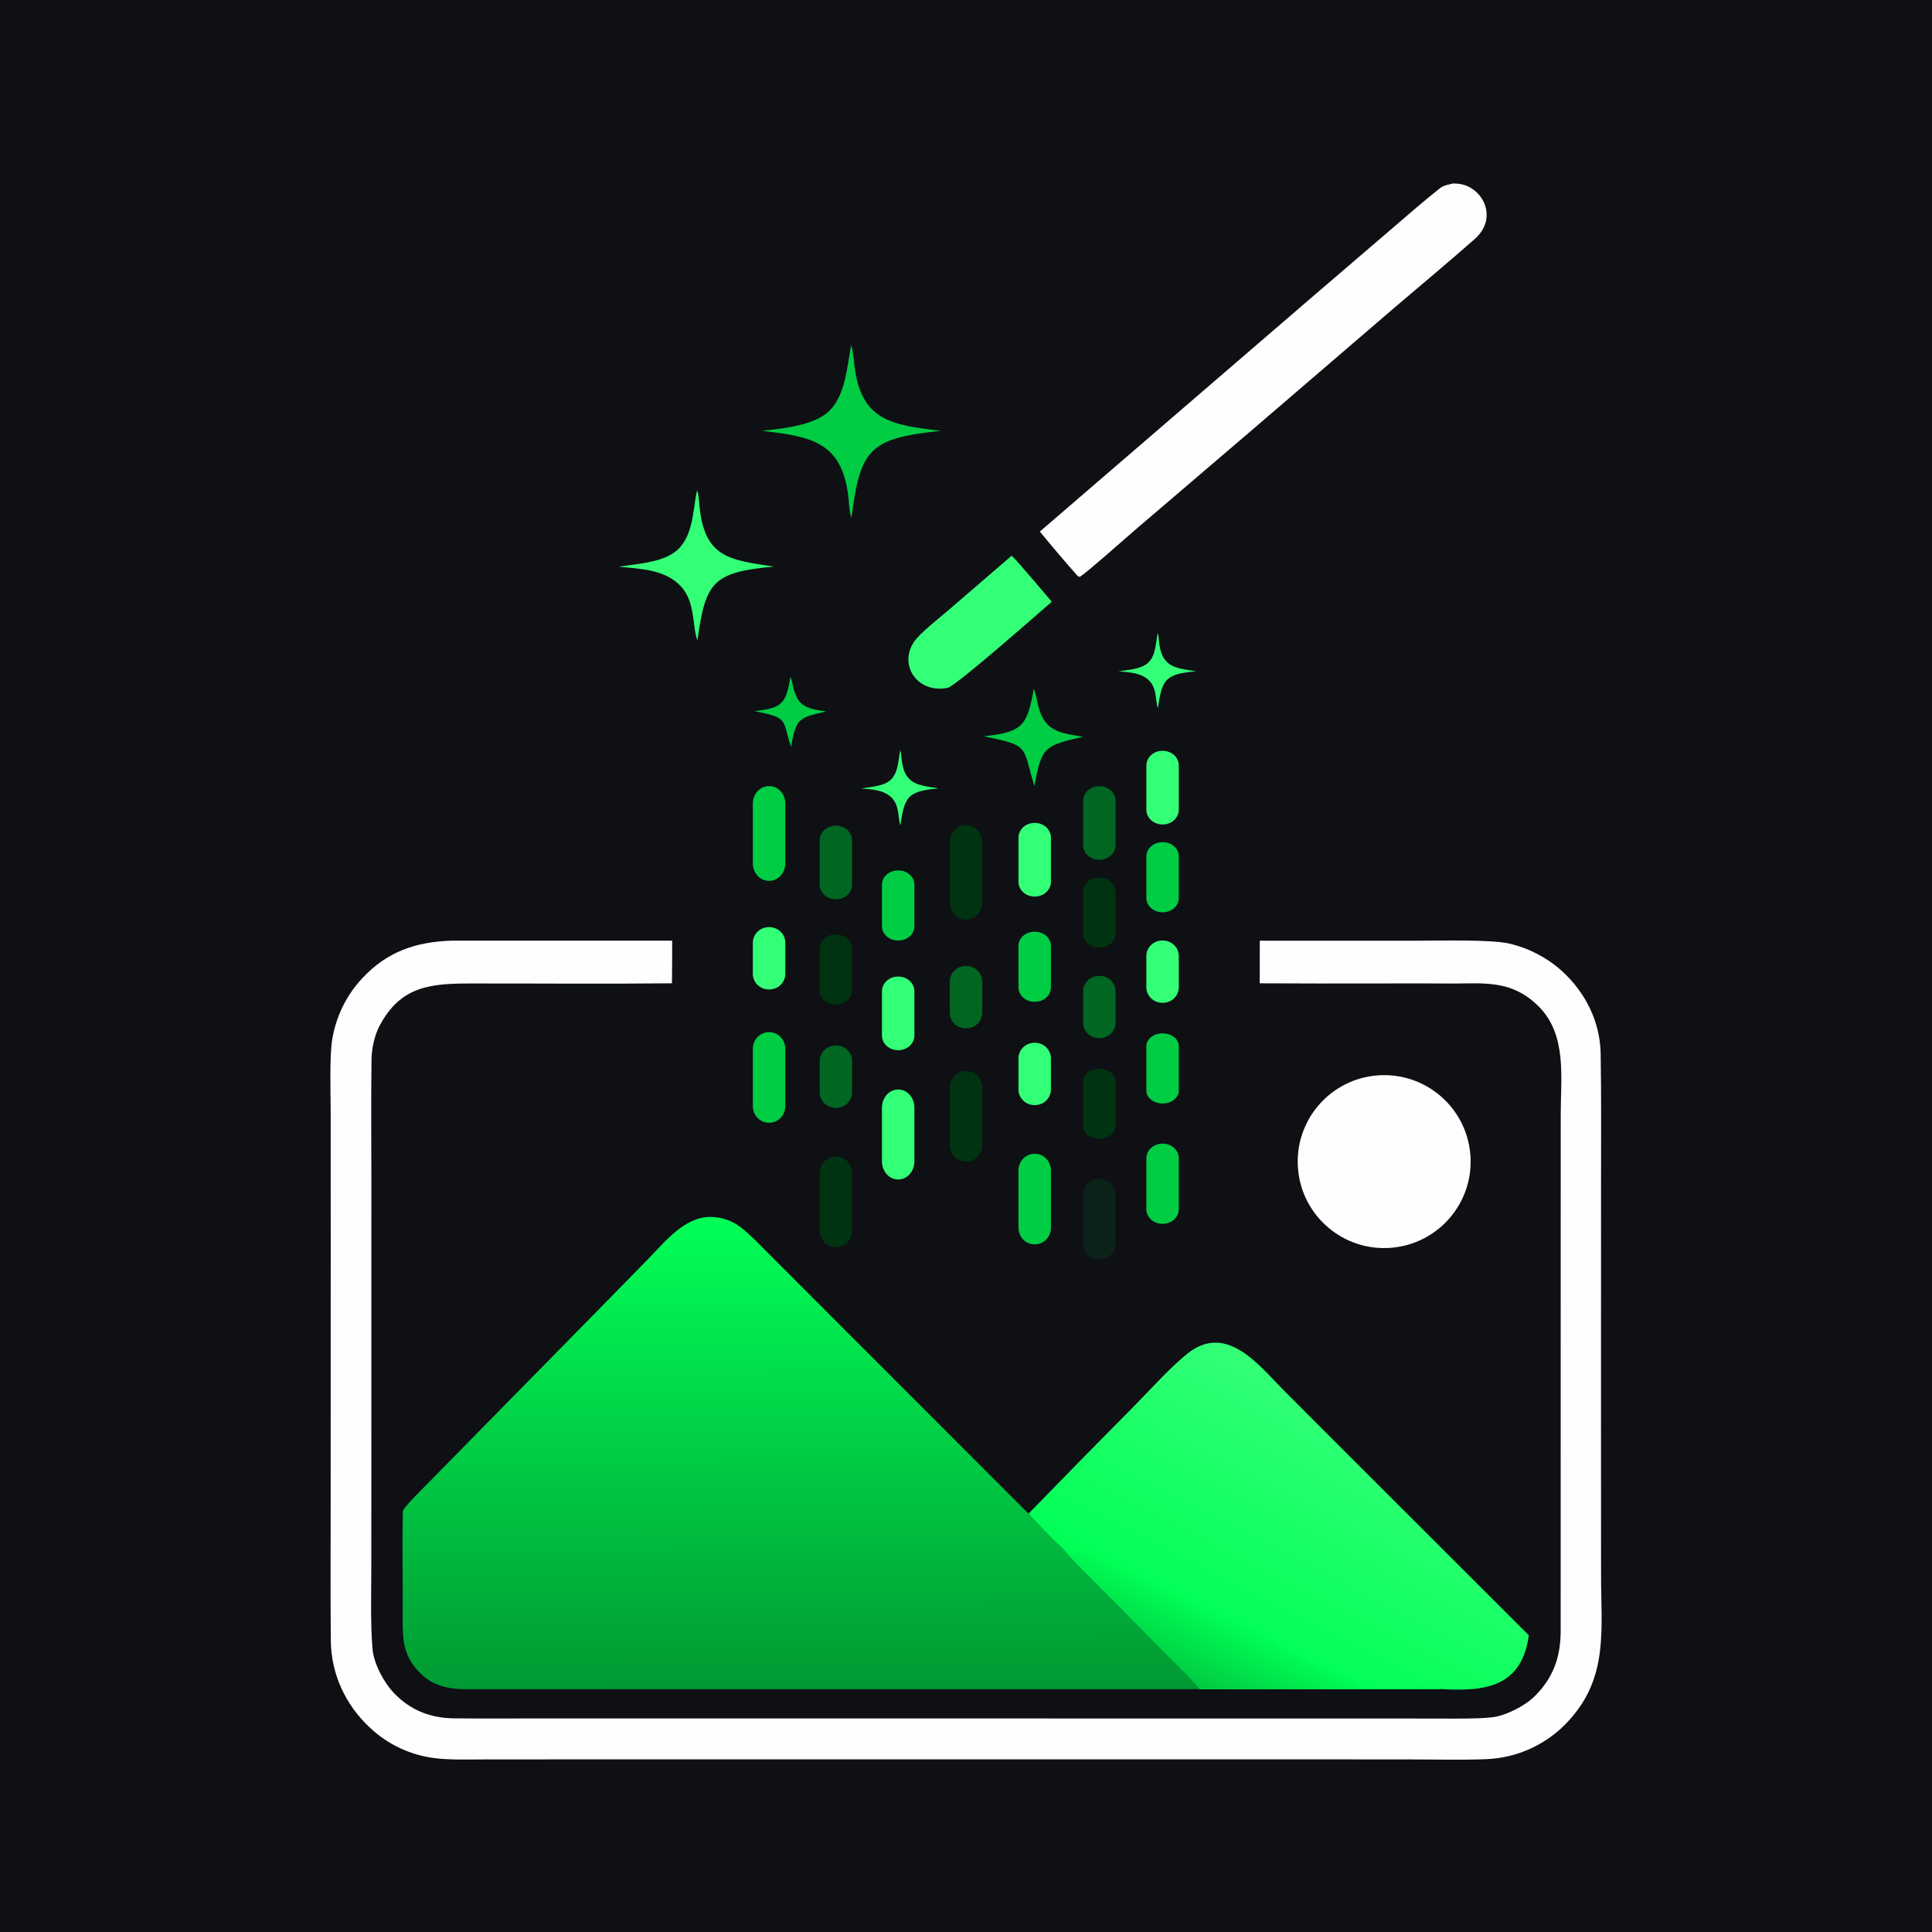
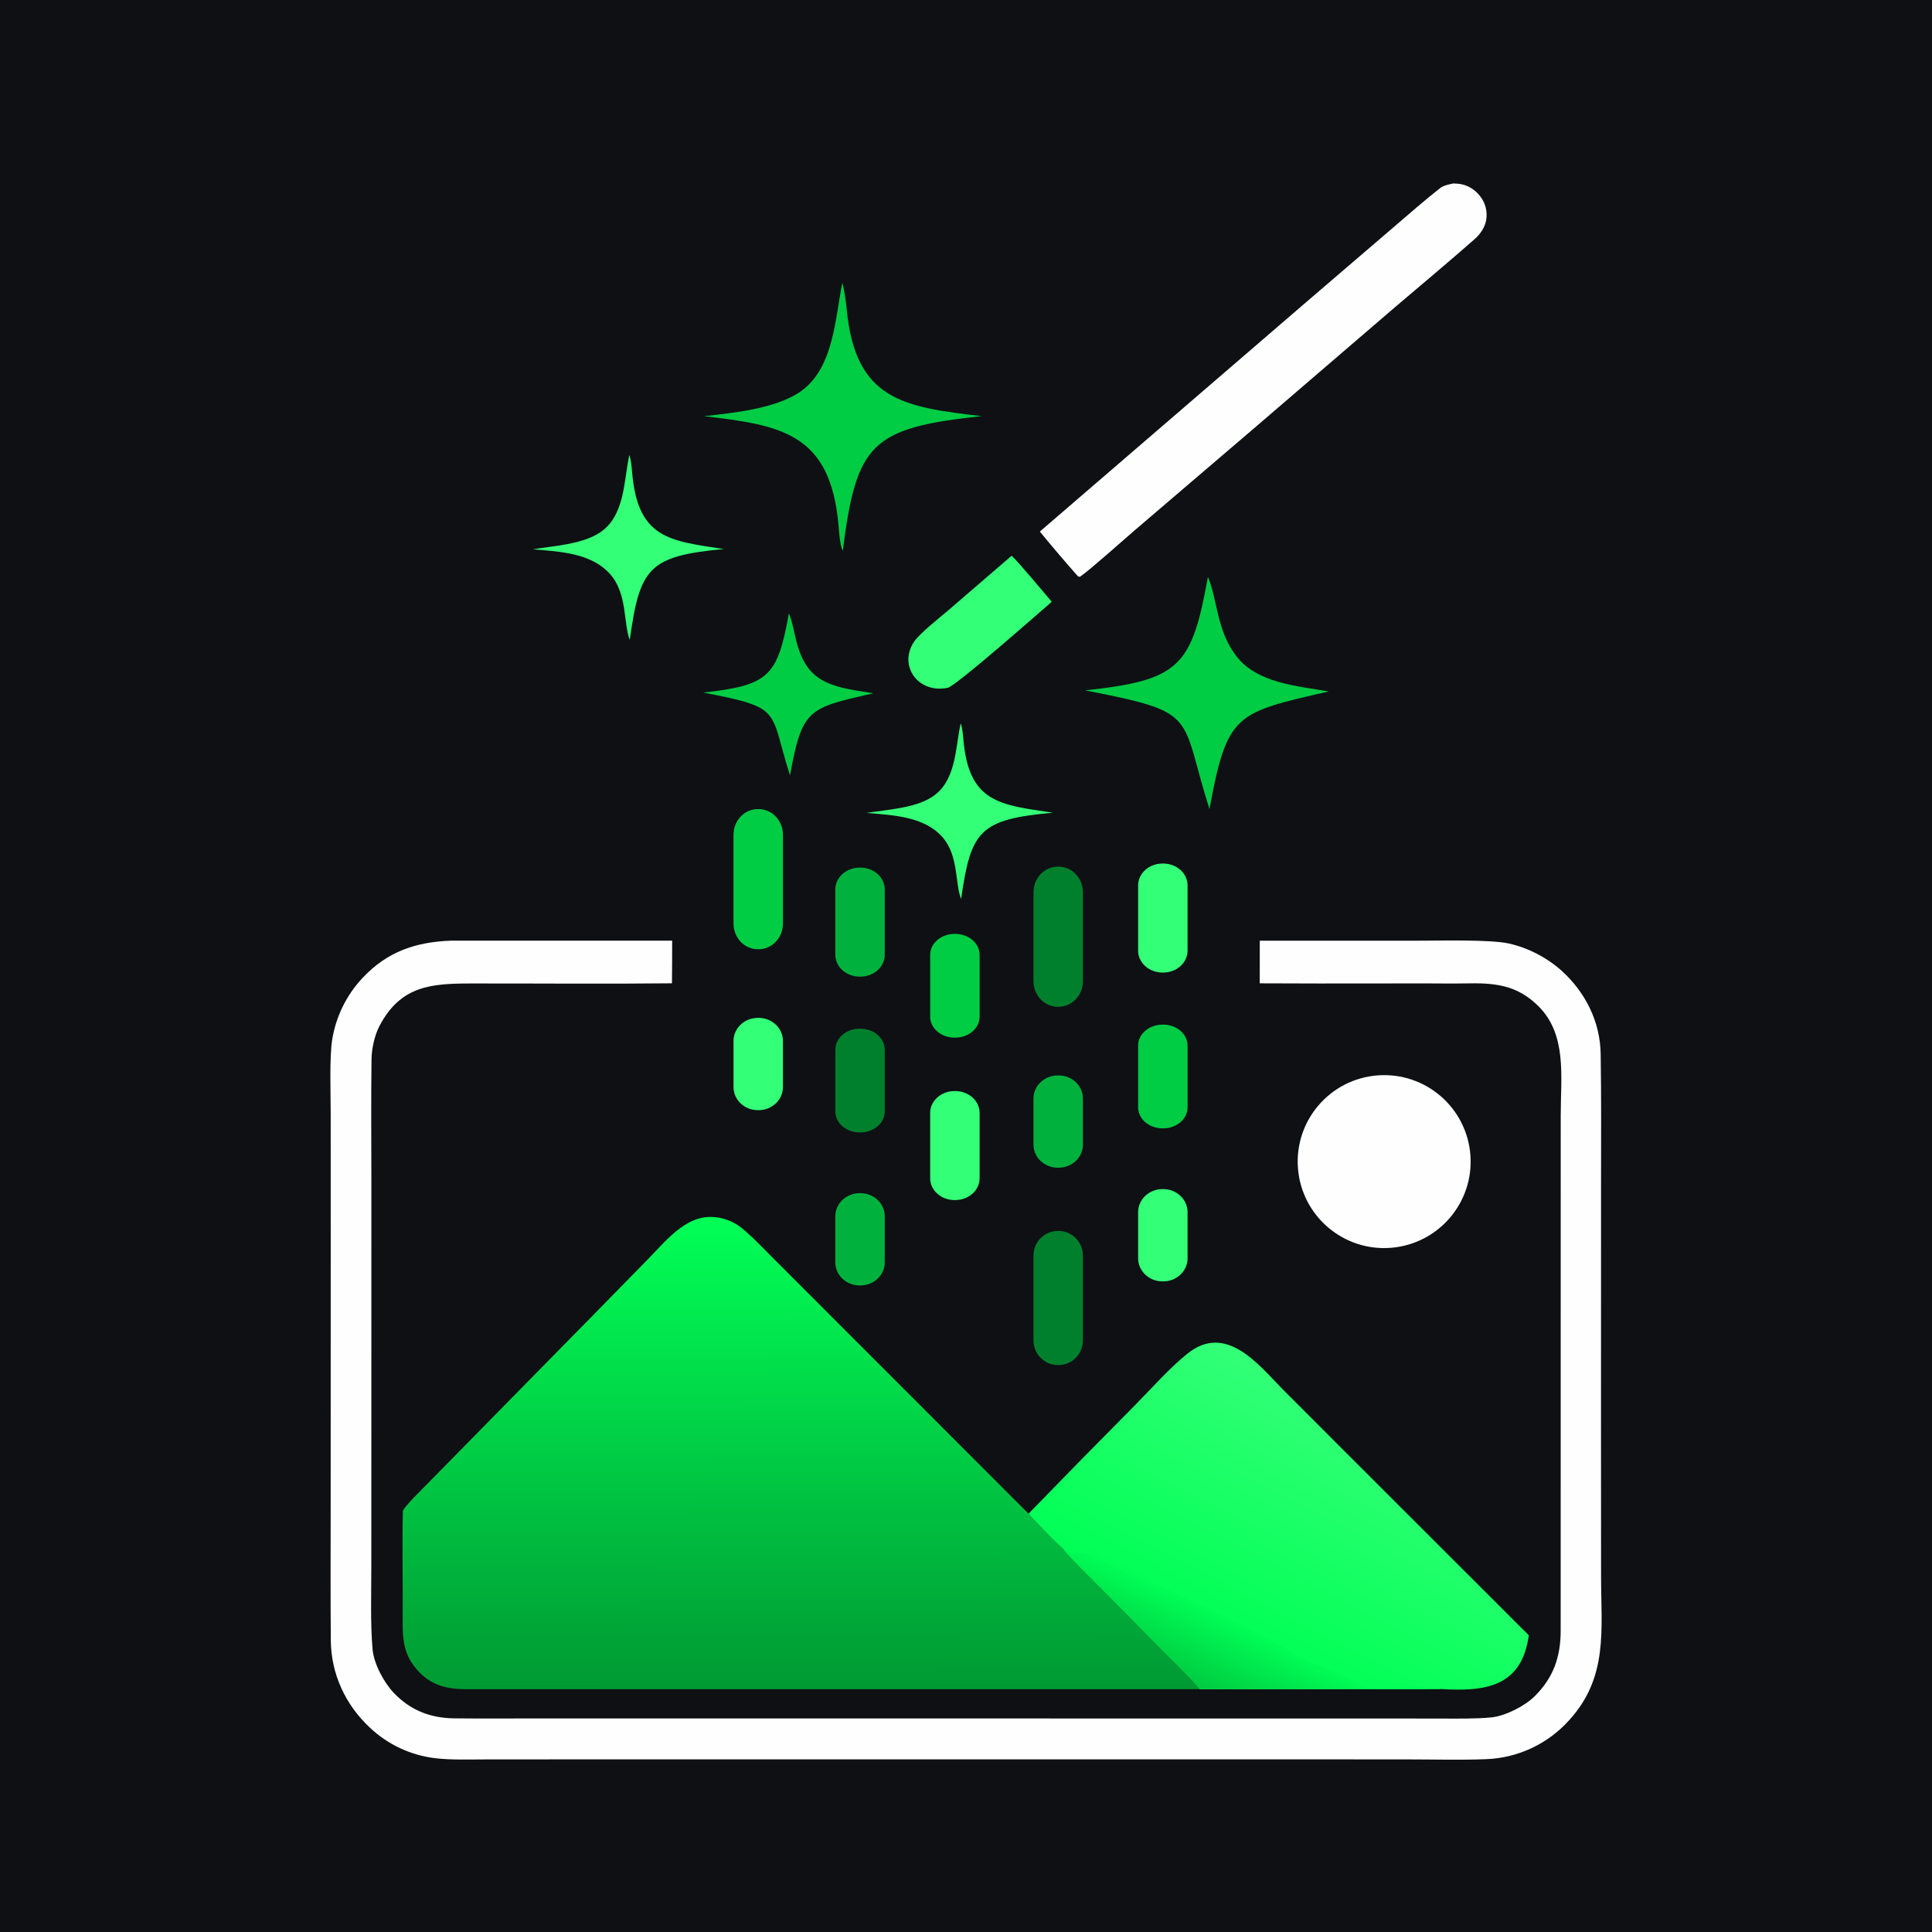
<svg xmlns="http://www.w3.org/2000/svg" width="1080" height="1080" viewBox="0 0 1080 1080" version="1.1" id="svg29">
  <path fill="#0e1014" d="M 0,0 H 1080 V 1080 H 0 Z" id="path1" style="stroke-width:0.861" />
  <defs id="defs2">
    <linearGradient id="gradient_0" gradientUnits="userSpaceOnUse" x1="533.659" y1="1001.015" x2="533.057" y2="739.539" gradientTransform="translate(-72,-38)">
      <stop offset="0" stop-color="#00B0CF" id="stop1" style="stop-color:#009a33;stop-opacity:1;" />
      <stop offset="1" stop-color="#00DFF9" id="stop2" style="stop-color:#01ff56;stop-opacity:1;" />
    </linearGradient>
  </defs>
  <defs id="defs4">
    <linearGradient id="gradient_1" gradientUnits="userSpaceOnUse" x1="849.26" y1="849.084" x2="783.638" y2="976.513" gradientTransform="translate(-72,-38)">
      <stop offset="0" stop-color="#EDF51E" id="stop3" style="stop-color:#33ff77;stop-opacity:1;" />
      <stop offset="1" stop-color="#9DD43E" id="stop4" style="stop-color:#00ff55;stop-opacity:1;" />
    </linearGradient>
  </defs>
  <defs id="defs6">
    <linearGradient id="gradient_2" gradientUnits="userSpaceOnUse" x1="768.512" y1="959.81" x2="750.738" y2="996.695" gradientTransform="translate(-72,-38)">
      <stop offset="0" stop-color="#99D442" id="stop5" style="stop-color:#00ff55;stop-opacity:1;" />
      <stop offset="1" stop-color="#67C45E" id="stop6" style="stop-color:#00cc42;stop-opacity:1;" />
    </linearGradient>
  </defs>
  <g id="g3" transform="translate(-15.02281,-20)">
    <path fill="url(#gradient_0)" d="m 240.231,864.418 c 2.139,-3.23 5.735,-6.835 8.482,-9.657 l 98.822,-100.55 29.733,-30.355 c 9.393,-9.585 20.386,-23.699 34.916,-23.584 5.991,0.035 11.816,1.979 16.626,5.55 5.341,4.003 13.662,12.779 18.734,17.845 l 31.21,31.218 111.222,111.273 c 3.494,4.161 15.284,16.31 19.422,19.775 3.477,4.602 15.768,16.535 20.383,21.202 l 39.311,39.722 c 4.065,4.108 13.471,13.195 16.655,17.413 l -273.838,0.01 c -45.324,0 -90.692,-0.04 -136.012,0 -10.48,0 -19.218,-1.84 -26.732,-9.742 -8.684,-9.138 -9.118,-17.976 -9.028,-29.733 0.155,-20.1 -0.385,-40.298 0.094,-60.387 z" id="path2" style="fill:url(#gradient_0)" />
    <path fill="#fefefe" d="m 267.409,545.816 123.359,0.011 c 0.043,7.903 -0.074,15.934 -0.115,23.847 -37.307,0.418 -74.583,0.048 -112.097,0.097 -22.505,0.029 -39.538,1.123 -51.442,23.833 -2.661,5.077 -4.322,12.552 -4.403,18.35 -0.319,22.829 -0.097,45.705 -0.085,68.546 l -0.012,133.896 -0.026,82.309 c -0.023,14.487 -0.538,30.95 0.697,45.23 0.701,8.105 6.356,18.626 11.891,24.425 9.265,9.72 20.504,14.08 33.819,14.21 14.647,0.15 29.26,0.07 43.881,0.05 l 76.902,0.01 244.663,0.01 h 142.488 l 43.238,0.04 c 9.169,0.01 19.383,0.22 28.408,-0.63 7.813,-0.73 18.785,-6.32 24.348,-11.84 10.524,-10.451 14.521,-22.067 14.527,-36.667 0.028,-73.601 -0.01,-147.245 0.018,-220.835 l 0.011,-67.483 c -0.005,-21.209 3.628,-44.84 -12.504,-60.813 -12.226,-12.106 -24.754,-13.031 -41.135,-12.677 -7.089,0.153 -14.512,-0.008 -21.584,-0.002 l -59.963,0.047 -33.063,-0.095 0.016,-23.84 88.845,0.005 c 12.005,-0.005 40.068,-0.729 50.424,1.572 10.881,2.498 20.96,7.686 29.316,15.09 13.457,12.118 21.68,28.585 21.975,46.619 0.393,23.978 0.211,48.379 0.209,72.36 l -0.025,138.921 0.035,80.58 c 0.011,30.268 4.136,56.563 -17.909,80.698 -11.961,13.3 -28.838,21.14 -46.721,21.71 -13.591,0.55 -29.898,0.12 -43.782,0.12 l -81.344,-0.04 -248.279,0.01 -142.619,0.01 -43.178,0.03 c -8.811,0.01 -19.55,0.37 -28.122,-0.71 -13.566,-1.67 -26.247,-7.61 -36.197,-16.98 -13.795,-12.84 -21.767,-30.114 -21.929,-48.836 -0.217,-25.16 -0.091,-50.482 -0.076,-75.643 l 0.027,-144.338 -0.014,-74.69 c -0.01,-10.633 -0.726,-31.418 0.821,-41.076 2.073,-12.91 7.947,-24.909 16.871,-34.465 14.025,-14.968 29.897,-20.247 49.835,-20.976 z" id="path3" />
    <path fill="url(#gradient_1)" d="m 589.976,866.158 c 19.743,-20.351 39.601,-40.59 59.574,-60.716 9.118,-9.228 19.375,-20.854 29.332,-28.815 21.581,-17.254 39.763,6.364 52.944,19.741 l 31.36,31.418 106.444,106.349 c -3.918,29.095 -24.665,31.525 -49.12,30.055 l -134.763,0.08 c -3.184,-4.218 -12.59,-13.305 -16.655,-17.413 l -39.311,-39.722 c -4.615,-4.667 -16.906,-16.6 -20.383,-21.202 -4.138,-3.465 -15.928,-15.614 -19.422,-19.775 z" id="path4" style="fill:url(#gradient_1)" />
    <path fill="url(#gradient_2)" d="m 609.398,885.933 c 3.754,0.115 2.406,4.071 6.905,2.255 1.06,-0.428 2.229,-0.679 3.373,-0.334 10.434,3.15 21.322,9.768 31.236,13.791 19.858,8.059 39.057,17.012 58.301,26.415 12.069,5.897 24.424,14.052 36.508,20.018 7.733,3.818 16.852,7.045 24.764,10.708 2.536,1.174 4.705,4.204 6.768,4.374 9.691,0.77 35.037,-1.409 43.257,1.03 l -134.763,0.08 c -3.184,-4.218 -12.59,-13.305 -16.655,-17.413 l -39.311,-39.722 c -4.615,-4.667 -16.906,-16.6 -20.383,-21.202 z" id="path6" style="fill:url(#gradient_2)" />
    <path fill="#fefefe" d="m 827.489,122.546 c 0.964,0.039 1.927,0.104 2.889,0.193 4.785,0.479 9.097,3.133 12.021,6.9 2.967,3.745 4.212,8.57 3.427,13.283 -0.749,4.289 -3.313,7.97 -6.506,10.78 -14.514,12.766 -29.624,25.367 -44.33,37.884 l -79.64,68.415 -65.946,56.369 c -6.382,5.455 -25.063,22.22 -30.693,26.071 l -1.08,-0.247 c -7.266,-8.213 -14.376,-16.562 -21.328,-25.043 l 149.58,-128.845 48.268,-41.389 c 8.423,-7.216 17.174,-14.897 25.909,-21.766 1.933,-1.52 5.015,-2.094 7.429,-2.605 z" id="path7" />
    <path fill="#fefefe" d="m 785.314,621.131 c 26.505,-1.907 49.579,17.939 51.657,44.431 2.079,26.493 -17.618,49.694 -44.096,51.944 -26.722,2.27 -50.183,-17.647 -52.281,-44.382 -2.097,-26.736 17.971,-50.068 44.72,-51.993 z" id="path8" />
    <path fill="#D8ED29" d="m 580.528,330.655 c 3.401,2.976 18.75,21.448 22.44,25.731 -8.045,6.955 -51.654,45.424 -57.914,48.043 -16.837,3.633 -28.021,-12.348 -19.057,-25.716 3.179,-4.742 14.723,-13.762 19.458,-17.839 z" id="path9" style="fill:#33ff77;fill-opacity:1" />
-     <path fill="#01D9F2" d="m 490.86,212.863 c 0.726,2.352 1.343,6.929 1.57,9.364 3.086,33.07 20.766,35.335 48.613,38.591 -39.907,4.274 -45.08,9.828 -50.021,48.504 -1.027,-1.968 -1.337,-6.996 -1.54,-9.289 -2.929,-33.14 -20.708,-35.949 -48.46,-39.202 10.451,-1.14 25.487,-2.648 34.428,-8.623 12.364,-8.262 12.782,-26.62 15.41,-39.345 z" id="path10" style="fill:#00cc44;fill-opacity:1" />
-     <path fill="#D8ED29" d="m 404.688,294.036 c 0.733,1.816 1.083,5.686 1.256,7.737 2.541,30.142 16.787,31.189 41.668,34.95 -34.199,3.178 -38.182,8.558 -42.722,41.25 -2.914,-7.343 -1.03,-20.968 -8.891,-29.819 -8.699,-9.796 -22.989,-10.239 -35.107,-11.322 9.442,-1.566 21.869,-2.173 30.09,-7.374 11.61,-7.344 11.156,-23.237 13.569,-34.785 z" id="path11" style="fill:#33ff77;fill-opacity:1" />
-     <path fill="#d8ed29" d="m 662.224,373.891 c 0.366,0.908 0.541,2.843 0.628,3.869 1.27,15.071 8.393,15.595 20.834,17.475 -17.099,1.589 -19.091,4.279 -21.361,20.625 -1.457,-3.671 -0.515,-10.484 -4.446,-14.909 -4.349,-4.898 -11.495,-5.12 -17.553,-5.661 4.721,-0.783 10.934,-1.087 15.045,-3.687 5.805,-3.672 5.578,-11.618 6.785,-17.392 z" id="path11-3" style="fill:#33ff77;fill-opacity:1;stroke-width:0.5" />
-     <path fill="#d8ed29" d="m 518.284,439.361 c 0.366,0.908 0.541,2.843 0.628,3.869 1.27,15.071 8.393,15.595 20.834,17.475 -17.099,1.589 -19.091,4.279 -21.361,20.625 -1.457,-3.671 -0.515,-10.484 -4.446,-14.909 -4.349,-4.898 -11.495,-5.12 -17.553,-5.661 4.721,-0.783 10.934,-1.087 15.045,-3.687 5.805,-3.672 5.578,-11.618 6.785,-17.392 z" id="path11-3-9" style="fill:#33ff77;fill-opacity:1;stroke-width:0.5" />
-     <path fill="#01D9F2" d="m 456.927,398.328 c 1.585,3.888 1.406,9.012 4.652,13.386 3.409,4.594 9.92,5.064 15.213,5.999 -15.314,3.62 -16.713,3.637 -19.609,19.903 -4.984,-16.106 -1.437,-16.292 -20.454,-20.082 15.551,-1.738 17.522,-3.956 20.198,-19.206 z" id="path29" style="fill:#00cc44;fill-opacity:1" />
-     <path fill="#01d9f2" d="m 592.914,404.953 c 2.2,5.396 1.951,12.508 6.457,18.578 4.731,6.376 13.768,7.028 21.114,8.326 -21.254,5.024 -23.196,5.048 -27.215,27.623 -6.917,-22.353 -1.994,-22.612 -28.388,-27.872 21.583,-2.412 24.319,-5.491 28.033,-26.656 z" id="path29-1" style="fill:#00cc44;fill-opacity:1;stroke-width:1.388" />
-     <rect style="fill:#33ff77;stroke-width:1.105" id="rect1" width="18.144" height="50.276" x="508.039" y="629.053" rx="8.941" ry="10.164" />
-     <rect style="fill:#33ff77;stroke-width:0.92" id="rect1-2" width="18.144" height="34.843" x="435.871" y="538.277" rx="8.941" ry="8.719" />
-     <rect style="fill:#33ff77;stroke-width:0.92" id="rect1-2-6" width="18.144" height="34.843" x="584.352" y="602.914" rx="8.941" ry="8.719" />
-     <rect style="fill:#33ff77;stroke-width:0.92" id="rect1-2-6-3" width="18.144" height="34.843" x="655.845" y="545.738" rx="8.941" ry="8.719" />
-     <rect style="fill:#33ff77" id="rect1-6" width="18.144" height="41.154" x="508.039" y="565.909" rx="8.941" ry="8.251" />
-     <rect style="fill:#33ff77" id="rect1-6-8" width="18.144" height="41.154" x="584.352" y="480.018" rx="8.941" ry="8.251" />
-     <rect style="fill:#33ff77" id="rect1-6-8-9" width="18.144" height="41.154" x="655.845" y="439.717" rx="8.941" ry="8.251" />
-     <rect style="fill:#00cc44;fill-opacity:1;stroke-width:0.975" id="rect1-6-5" width="18.144" height="39.161" x="508.039" y="506.577" rx="8.941" ry="7.931" />
-     <rect style="fill:#00cc44;fill-opacity:1;stroke-width:0.975" id="rect1-6-5-59" width="18.144" height="39.161" x="655.845" y="490.792" rx="8.941" ry="7.931" />
-     <rect style="fill:#00cc44;fill-opacity:1;stroke-width:0.975" id="rect1-6-5-6" width="18.144" height="39.161" x="584.352" y="540.822" rx="8.941" ry="7.931" />
-     <rect style="fill:#00cc44;fill-opacity:1;stroke-width:1.134" id="rect1-6-5-1" width="18.144" height="52.921" x="435.871" y="459.456" rx="8.941" ry="9.713" />
-     <rect style="fill:#00cc44;fill-opacity:1;stroke-width:0.975" id="rect1-6-5-1-6-2" width="18.144" height="39.161" x="655.845" y="597.664" rx="8.941" ry="7.188" />
-     <rect style="fill:#00cc44;fill-opacity:1;stroke-width:1.109" id="rect1-6-5-5-9" width="18.144" height="50.62" x="584.352" y="664.985" rx="8.941" ry="9.291" />
-     <rect style="fill:#006622;fill-opacity:1;stroke-width:0.92" id="rect1-2-6-6" width="18.144" height="34.843" x="473.23" y="604.451" rx="8.941" ry="8.719" />
-     <rect style="fill:#006622;fill-opacity:1" id="rect1-6-8-7" width="18.144" height="41.154" x="473.23" y="481.556" rx="8.941" ry="8.251" />
-     <rect style="fill:#003311;fill-opacity:1;stroke-width:0.975" id="rect1-6-5-6-5" width="18.144" height="39.161" x="473.23" y="542.359" rx="8.941" ry="7.931" />
-     <rect style="fill:#003311;fill-opacity:1;stroke-width:1.109" id="rect1-6-5-5-9-3" width="18.144" height="50.62" x="473.23" y="666.523" rx="8.941" ry="9.291" />
-     <rect style="fill:#00cc44;fill-opacity:1;stroke-width:1.044" id="rect1-6-5-5-9-0" width="18.144" height="44.813" x="655.845" y="659.308" rx="8.941" ry="8.225" />
-     <rect style="fill:#006622;fill-opacity:1;stroke-width:0.92" id="rect1-2-6-3-7" width="18.144" height="34.843" x="620.484" y="565.502" rx="8.941" ry="8.719" />
-     <rect style="fill:#006622;fill-opacity:1" id="rect1-6-8-9-0" width="18.144" height="41.154" x="620.484" y="459.481" rx="8.941" ry="8.251" />
-     <rect style="fill:#003311;fill-opacity:1;stroke-width:0.975" id="rect1-6-5-59-9" width="18.144" height="39.161" x="620.484" y="510.556" rx="8.941" ry="7.931" />
-     <rect style="fill:#003311;fill-opacity:1;stroke-width:0.975" id="rect1-6-5-1-6-2-3" width="18.144" height="39.161" x="620.484" y="617.428" rx="8.941" ry="7.188" />
-     <rect style="fill:#00cc44;fill-opacity:0.1;stroke-width:1.044" id="rect1-6-5-5-9-0-6" width="18.144" height="44.813" x="620.484" y="679.072" rx="8.941" ry="8.225" />
-     <rect style="fill:#00cc44;fill-opacity:1;stroke-width:1.109" id="rect1-6-5-5-7" width="18.144" height="50.62" x="435.871" y="596.992" rx="8.941" ry="9.291" />
-     <rect style="fill:#006622;fill-opacity:1;stroke-width:0.92" id="rect1-2-62" width="18.144" height="34.843" x="545.951" y="560" rx="8.941" ry="8.719" />
-     <rect style="fill:#003311;fill-opacity:1;stroke-width:1.134" id="rect1-6-5-1-9" width="18.144" height="52.921" x="545.951" y="481.179" rx="8.941" ry="9.713" />
-     <rect style="fill:#003311;fill-opacity:1;stroke-width:1.109" id="rect1-6-5-5-7-1" width="18.144" height="50.62" x="545.951" y="618.716" rx="8.941" ry="9.291" />
+     <path fill="#01D9F2" d="m 485.883,178.165 c 1.127,3.651 2.085,10.757 2.437,14.537 4.791,51.341 32.239,54.857 75.471,59.912 -61.955,6.635 -69.986,15.258 -77.657,75.302 -1.594,-3.055 -2.076,-10.861 -2.391,-14.421 -4.547,-51.449 -32.149,-55.81 -75.233,-60.86 16.225,-1.77 39.568,-4.111 53.449,-13.387 19.195,-12.827 19.844,-41.327 23.924,-61.082 z" id="path10" style="fill:#00cc44;fill-opacity:1;stroke-width:1.552" />
+     <path fill="#D8ED29" d="m 366.82,274.365 c 0.902,2.236 1.333,7 1.546,9.526 3.128,37.11 20.668,38.399 51.3,43.029 -42.105,3.913 -47.008,10.536 -52.598,50.786 -3.588,-9.04 -1.268,-25.815 -10.946,-36.712 -10.71,-12.06 -28.303,-12.606 -43.222,-13.939 11.625,-1.928 26.924,-2.675 37.046,-9.079 14.294,-9.042 13.735,-28.609 16.706,-42.826 z" id="path11" style="fill:#33ff77;fill-opacity:1;stroke-width:1.231" />
+     <path fill="#d8ed29" d="m 552.053,424.376 c 0.882,2.124 1.303,6.65 1.511,9.049 3.057,35.254 20.198,36.479 50.135,40.878 -41.148,3.717 -45.94,10.009 -51.403,48.246 -3.506,-8.588 -1.239,-24.524 -10.698,-34.876 -10.467,-11.457 -27.66,-11.976 -42.241,-13.242 11.361,-1.832 26.313,-2.542 36.204,-8.625 13.969,-8.59 13.423,-27.178 16.326,-40.685 z" id="path11-3-9" style="fill:#33ff77;fill-opacity:1;stroke-width:1.186" />
+     <path fill="#01D9F2" d="m 456.023,362.824 c 3.762,8.97 3.337,20.791 11.041,30.882 8.091,10.599 23.543,11.683 36.105,13.84 -36.345,8.351 -39.665,8.391 -46.538,45.917 -11.829,-37.157 -3.41,-37.586 -48.544,-46.33 36.907,-4.01 41.585,-9.127 47.936,-44.309 z" id="path29" style="fill:#00cc44;fill-opacity:1;stroke-width:2.34" />
+     <path fill="#01d9f2" d="m 690.265,342.441 c 5.39,12.852 4.781,29.79 15.819,44.249 11.593,15.186 33.734,16.74 51.733,19.83 -52.076,11.966 -56.834,12.023 -66.682,65.792 -16.948,-53.24 -4.887,-53.855 -69.555,-66.384 52.882,-5.745 59.585,-13.077 68.685,-63.488 z" id="path29-1" style="fill:#00cc44;fill-opacity:1;stroke-width:3.353" />
+     <rect style="fill:#33ff77;stroke-width:1.382" id="rect1-2" width="27.64" height="51.595" x="425.055" y="588.995" rx="13.62" ry="12.912" />
+     <rect style="fill:#33ff77;stroke-width:1.382" id="rect1-2-6" width="27.64" height="51.595" x="651.242" y="684.711" rx="13.62" ry="12.912" />
+     <rect style="fill:#33ff77;stroke-width:1.502" id="rect1-6" width="27.64" height="60.941" x="534.991" y="629.913" rx="13.62" ry="12.218" />
+     <rect style="fill:#33ff77;stroke-width:1.502" id="rect1-6-8" width="27.64" height="60.941" x="651.242" y="502.725" rx="13.62" ry="12.218" />
+     <rect style="fill:#00cc44;fill-opacity:1;stroke-width:1.465" id="rect1-6-5" width="27.64" height="57.991" x="534.991" y="542.053" rx="13.62" ry="11.745" />
+     <rect style="fill:#00cc44;fill-opacity:1;stroke-width:1.465" id="rect1-6-5-6" width="27.64" height="57.991" x="651.242" y="592.764" rx="13.62" ry="11.745" />
+     <rect style="fill:#00cc44;fill-opacity:1;stroke-width:1.703" id="rect1-6-5-1" width="27.64" height="78.366" x="425.055" y="472.276" rx="13.62" ry="14.383" />
+     <rect style="fill:#00b23d;fill-opacity:1;stroke-width:1.382" id="rect1-2-6-6" width="27.64" height="51.595" x="481.965" y="686.987" rx="13.62" ry="12.912" />
+     <rect style="fill:#00b23d;fill-opacity:1;stroke-width:1.502" id="rect1-6-8-7" width="27.64" height="60.941" x="481.965" y="505.002" rx="13.62" ry="12.218" />
+     <rect style="fill:#00802c;fill-opacity:1;stroke-width:1.465" id="rect1-6-5-6-5" width="27.64" height="57.991" x="481.965" y="595.041" rx="13.62" ry="11.745" />
+     <rect style="fill:#00b23d;fill-opacity:1;stroke-width:1.382" id="rect1-2-62" width="27.64" height="51.595" x="592.743" y="621.163" rx="13.62" ry="12.912" />
+     <rect style="fill:#00802c;fill-opacity:1;stroke-width:1.703" id="rect1-6-5-1-9" width="27.64" height="78.366" x="592.743" y="504.444" rx="13.62" ry="14.383" />
+     <rect style="fill:#00802c;fill-opacity:1;stroke-width:1.666" id="rect1-6-5-5-7-1" width="27.64" height="74.959" x="592.743" y="708.11" rx="13.62" ry="13.758" />
  </g>
</svg>
